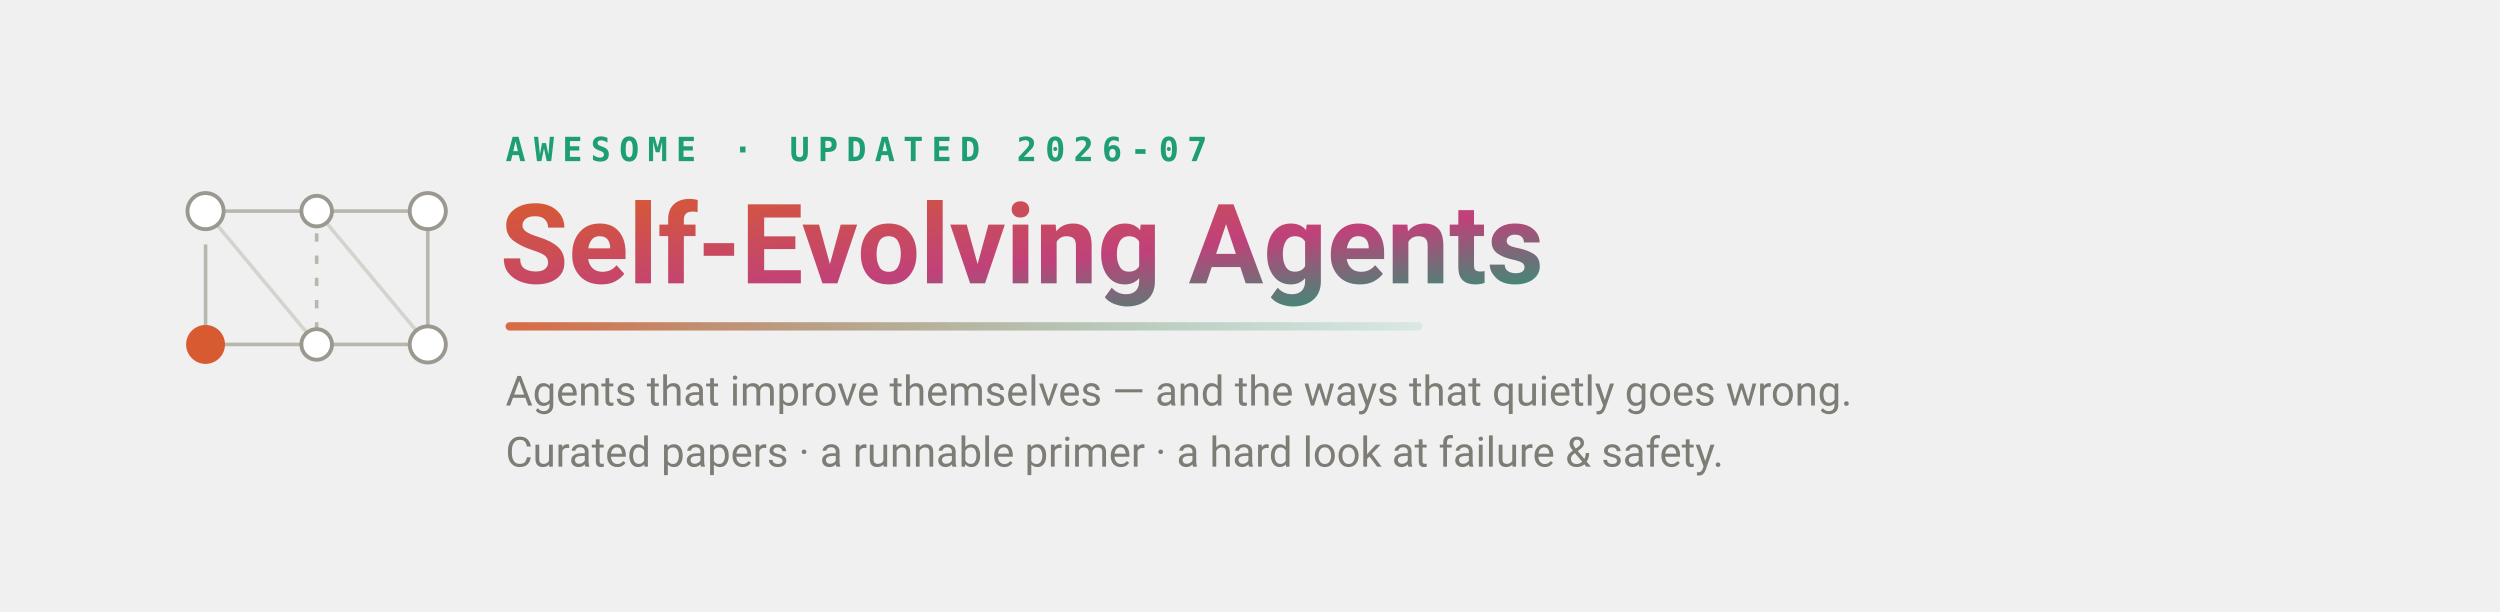
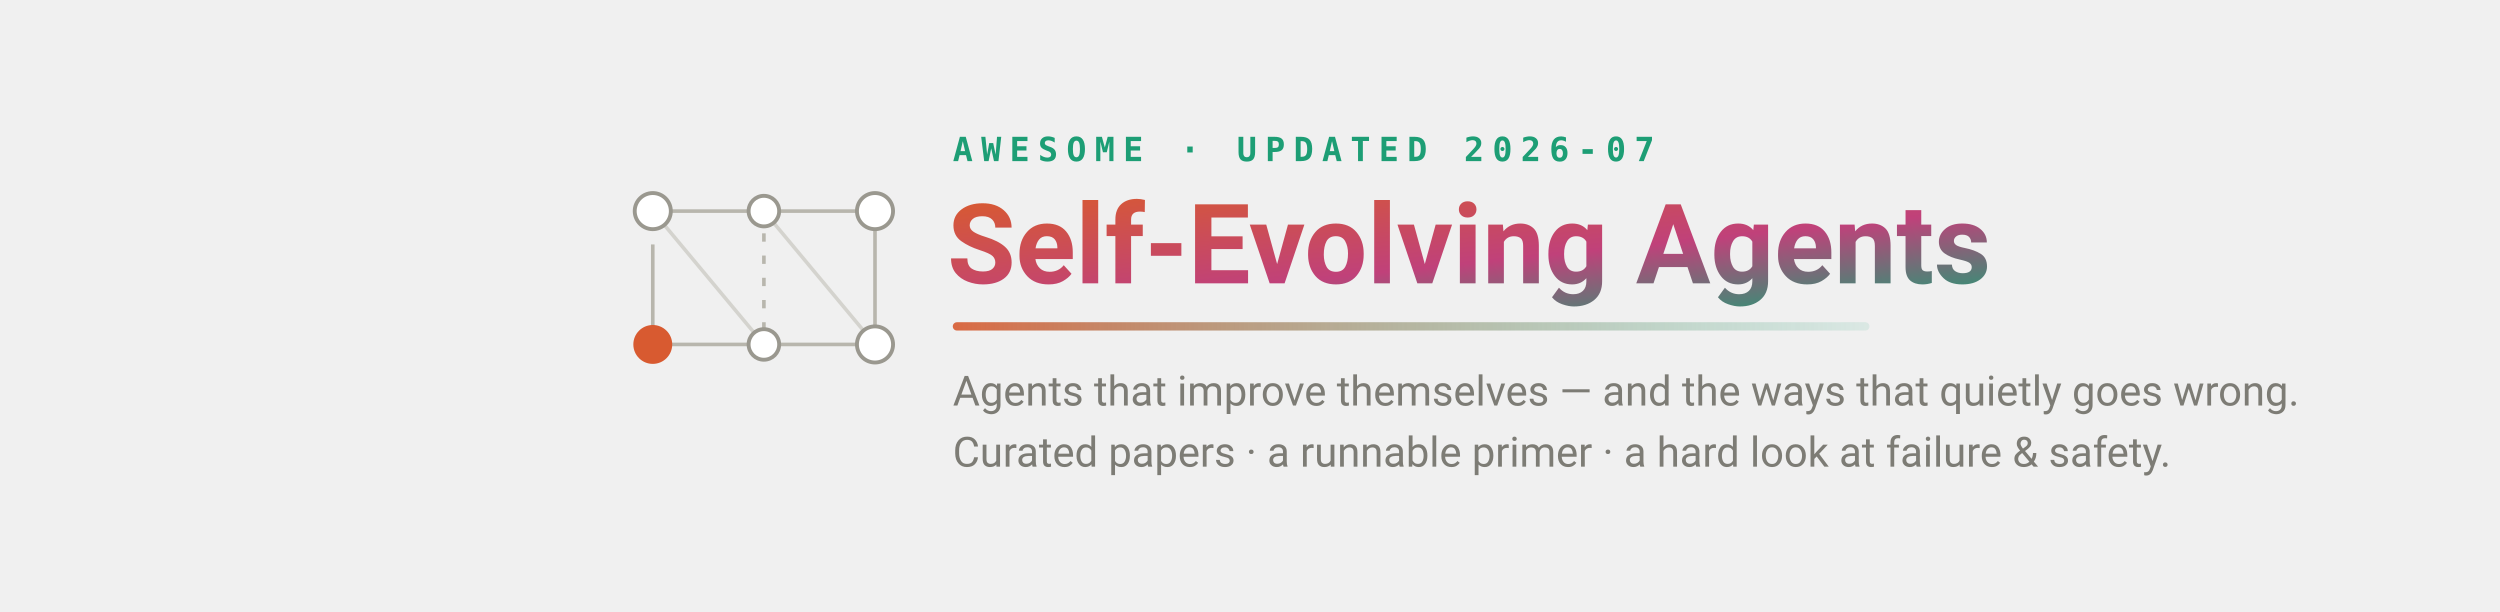
<svg xmlns="http://www.w3.org/2000/svg" width="900" height="220" viewBox="0 0 900 220" role="img" aria-label="Awesome Self-Evolving Agents">
  <defs>
    <linearGradient id="grad" x1="0" y1="0" x2="1" y2="1">
      <stop offset="0%" stop-color="#d85a30" />
      <stop offset="55%" stop-color="#c0417a" />
      <stop offset="100%" stop-color="#1d9e75" />
    </linearGradient>
    <linearGradient id="rule" x1="0" y1="0" x2="1" y2="0">
      <stop offset="0%" stop-color="#d85a30" stop-opacity="0.9" />
      <stop offset="100%" stop-color="#1d9e75" stop-opacity="0.1" />
    </linearGradient>
    <style>
      .title { font: 700 40px -apple-system,"Segoe UI",Roboto,Helvetica,Arial,sans-serif; fill: url(#grad); }
      .sub   { font: 400 15px -apple-system,"Segoe UI",Roboto,Helvetica,Arial,sans-serif; fill: #7d7c75; }
      .kick  { font: 600 12px ui-monospace,"SFMono-Regular",Menlo,monospace; fill: #1d9e75; letter-spacing: 3px; }
      .edge  { stroke: #b8b6ad; stroke-width: 1.3; fill: none; }
      .nd    { fill: #ffffff; stroke: #9a988f; stroke-width: 1.4; }
    </style>
  </defs>
-   <g transform="translate(58,60)">
-     <path class="edge" d="M16 16 H96 M96 16 V64 M96 64 H16 M16 64 V28" />
-     <path class="edge" d="M56 16 V64" stroke-dasharray="3 5" />
-     <path class="edge" d="M16 16 L56 64 M56 16 L96 64" stroke-opacity="0.5" />
-     <circle class="nd" cx="16" cy="16" r="6.5" />
-     <circle class="nd" cx="96" cy="16" r="6.5" />
-     <circle class="nd" cx="96" cy="64" r="6.5" />
-     <circle class="nd" cx="56" cy="16" r="5.5" />
-     <circle class="nd" cx="56" cy="64" r="5.5" />
-     <circle cx="16" cy="64" r="7" fill="#d85a30">
-       <animate attributeName="opacity" values="1;0.35;1" dur="2.4s" repeatCount="indefinite" />
-       <animate attributeName="r" values="7;8.5;7" dur="2.4s" repeatCount="indefinite" />
-     </circle>
+   <g transform="translate(161,0)">
+     <g transform="translate(58,60)">
+       <path class="edge" d="M16 16 H96 M96 16 V64 M96 64 H16 M16 64 V28" />
+       <path class="edge" d="M56 16 V64" stroke-dasharray="3 5" />
+       <path class="edge" d="M16 16 L56 64 M56 16 L96 64" stroke-opacity="0.5" />
+       <circle class="nd" cx="16" cy="16" r="6.5" />
+       <circle class="nd" cx="96" cy="16" r="6.5" />
+       <circle class="nd" cx="96" cy="64" r="6.5" />
+       <circle class="nd" cx="56" cy="16" r="5.5" />
+       <circle class="nd" cx="56" cy="64" r="5.5" />
+       <circle cx="16" cy="64" r="7" fill="#d85a30">
+         <animate attributeName="opacity" values="1;0.35;1" dur="2.4s" repeatCount="indefinite" />
+         <animate attributeName="r" values="7;8.5;7" dur="2.4s" repeatCount="indefinite" />
+       </circle>
+     </g>
+     <text class="kick" x="182" y="58">AWESOME · UPDATED 2026-07</text>
+     <text class="title" x="180" y="102">Self-Evolving Agents</text>
+     <rect x="182" y="116" width="330" height="3" rx="1.5" fill="url(#rule)" />
+     <text class="sub" x="182" y="146">Agents that improve themselves — and the ways that quietly goes wrong.</text>
+     <text class="sub" x="182" y="168">Curated papers · a runnable primer · a hard look at failure &amp; safety.</text>
  </g>
-   <text class="kick" x="182" y="58">AWESOME · UPDATED 2026-07</text>
-   <text class="title" x="180" y="102">Self-Evolving Agents</text>
-   <rect x="182" y="116" width="330" height="3" rx="1.5" fill="url(#rule)" />
-   <text class="sub" x="182" y="146">Agents that improve themselves — and the ways that quietly goes wrong.</text>
-   <text class="sub" x="182" y="168">Curated papers · a runnable primer · a hard look at failure &amp; safety.</text>
</svg>
